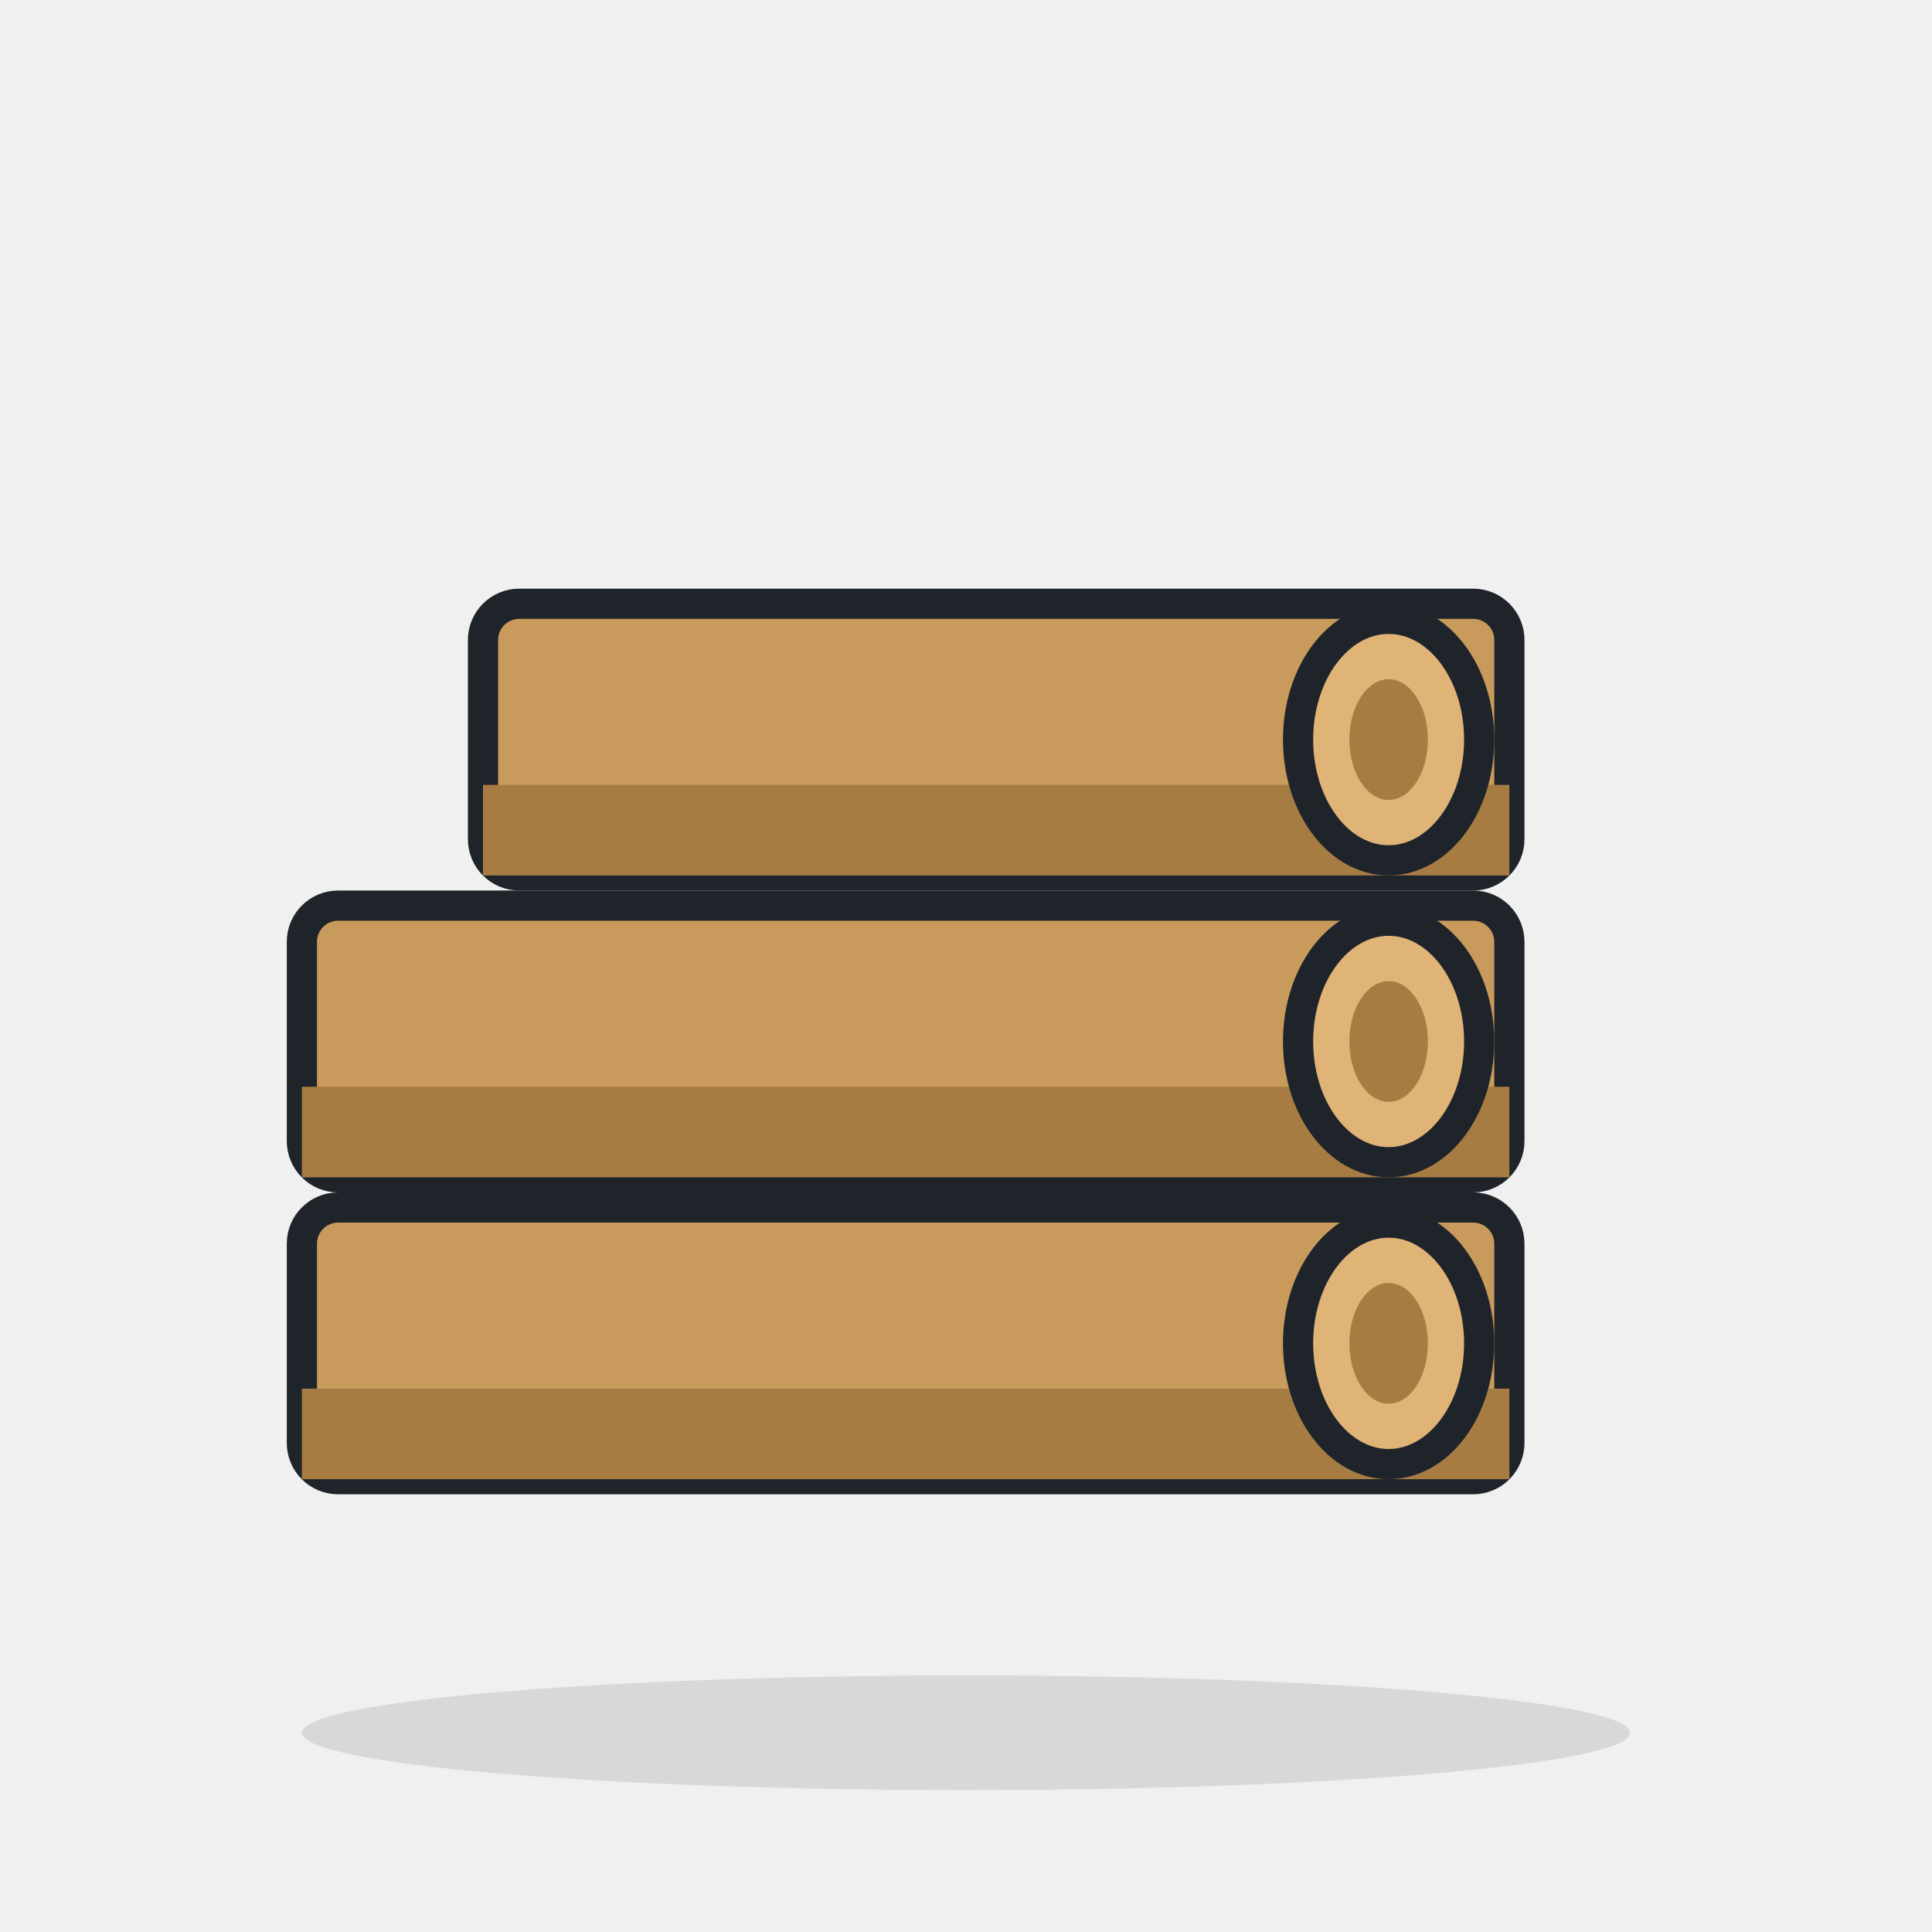
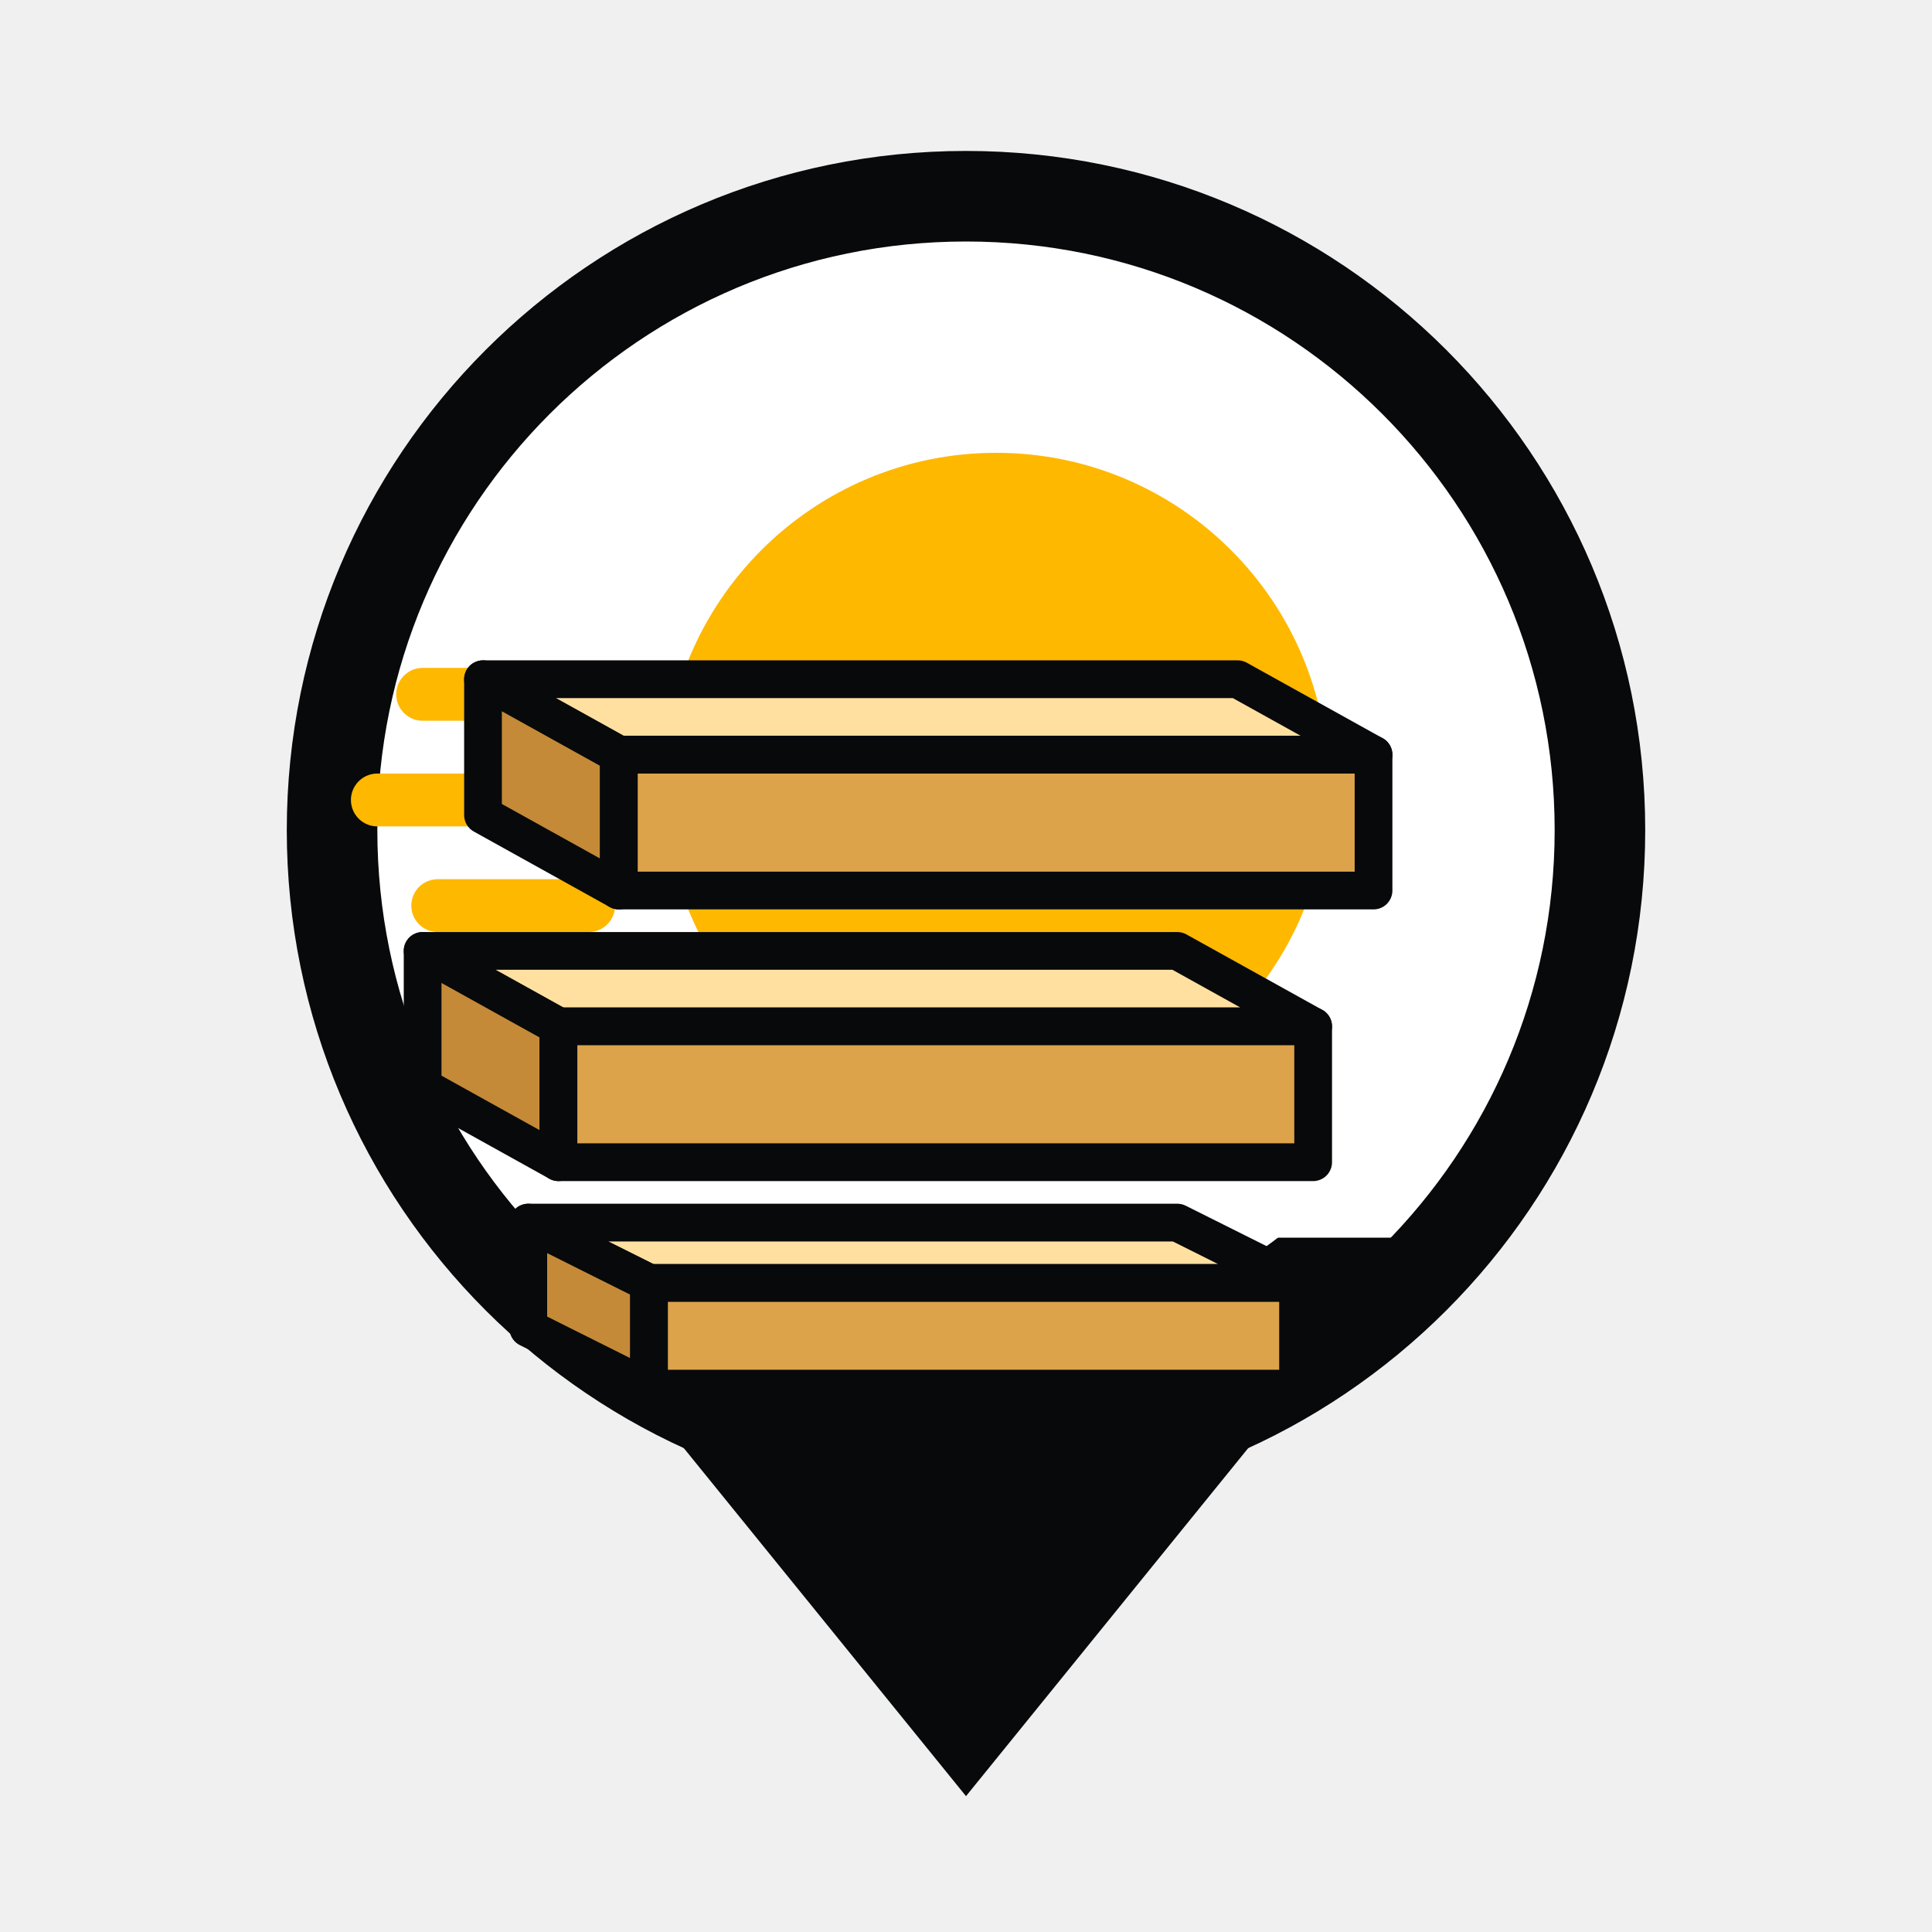
- <svg xmlns="http://www.w3.org/2000/svg" viewBox="0 0 64 64">
-   <ellipse cx="32" cy="57.4" rx="22" ry="1.9" fill="#000" opacity="0.10" />
-   <rect x="10" y="40" width="40" height="9" rx="1.2" fill="#C89A5B" stroke="#1F242B" stroke-width="1" stroke-linejoin="round" />
-   <rect x="10" y="46" width="40" height="3" fill="#A77C42" />
-   <ellipse cx="46" cy="44.5" rx="3" ry="4" fill="#E0B377" stroke="#1F242B" stroke-width="1" stroke-linejoin="round" />
-   <ellipse cx="46" cy="44.5" rx="1.3" ry="2" fill="#A77C42" />
-   <rect x="10" y="30" width="40" height="9" rx="1.2" fill="#C89A5B" stroke="#1F242B" stroke-width="1" stroke-linejoin="round" />
-   <rect x="10" y="36" width="40" height="3" fill="#A77C42" />
-   <ellipse cx="46" cy="34.5" rx="3" ry="4" fill="#E0B377" stroke="#1F242B" stroke-width="1" stroke-linejoin="round" />
-   <ellipse cx="46" cy="34.5" rx="1.3" ry="2" fill="#A77C42" />
-   <rect x="16" y="20" width="34" height="9" rx="1.2" fill="#C89A5B" stroke="#1F242B" stroke-width="1" stroke-linejoin="round" />
-   <rect x="16" y="26" width="34" height="3" fill="#A77C42" />
-   <ellipse cx="46" cy="24.5" rx="3" ry="4" fill="#E0B377" stroke="#1F242B" stroke-width="1" stroke-linejoin="round" />
-   <ellipse cx="46" cy="24.5" rx="1.3" ry="2" fill="#A77C42" />
+ <svg xmlns="http://www.w3.org/2000/svg" width="128" height="128" viewBox="0 0 128 128" role="img" aria-labelledby="title desc">
+   <circle cx="64" cy="55" r="42" fill="#FFFFFF" stroke="#08090B" stroke-width="6" />
+   <path d="M34 82 L64 119 L94 82" fill="#08090B" />
+   <circle cx="64" cy="55" r="34" fill="#FFFFFF" />
+   <circle cx="66" cy="52" r="22" fill="#FFB800" />
+   <path d="M28 46 H43 M25 53 H37 M29 60 H39" stroke="#FFB800" stroke-width="3.5" stroke-linecap="round" />
+   <g stroke="#08090B" stroke-width="2.5" stroke-linejoin="round">
+     <path d="M32 45 L82 45 L91 50 L41 50 Z" fill="#FFE0A0" />
+     <path d="M32 45 L41 50 L41 59 L32 54 Z" fill="#C58A37" />
+     <path d="M41 50 L91 50 L91 59 L41 59 Z" fill="#DCA34B" />
+     <path d="M28 63 L78 63 L87 68 L37 68 Z" fill="#FFE0A0" />
+     <path d="M28 63 L37 68 L37 77 L28 72 Z" fill="#C58A37" />
+     <path d="M37 68 L87 68 L87 77 L37 77 Z" fill="#DCA34B" />
+     <path d="M35 81 L78 81 L86 85 L43 85 Z" fill="#FFE0A0" />
+     <path d="M35 81 L43 85 L43 92 L35 88 Z" fill="#C58A37" />
+     <path d="M43 85 L86 85 L86 92 L43 92 Z" fill="#DCA34B" />
+   </g>
</svg>
